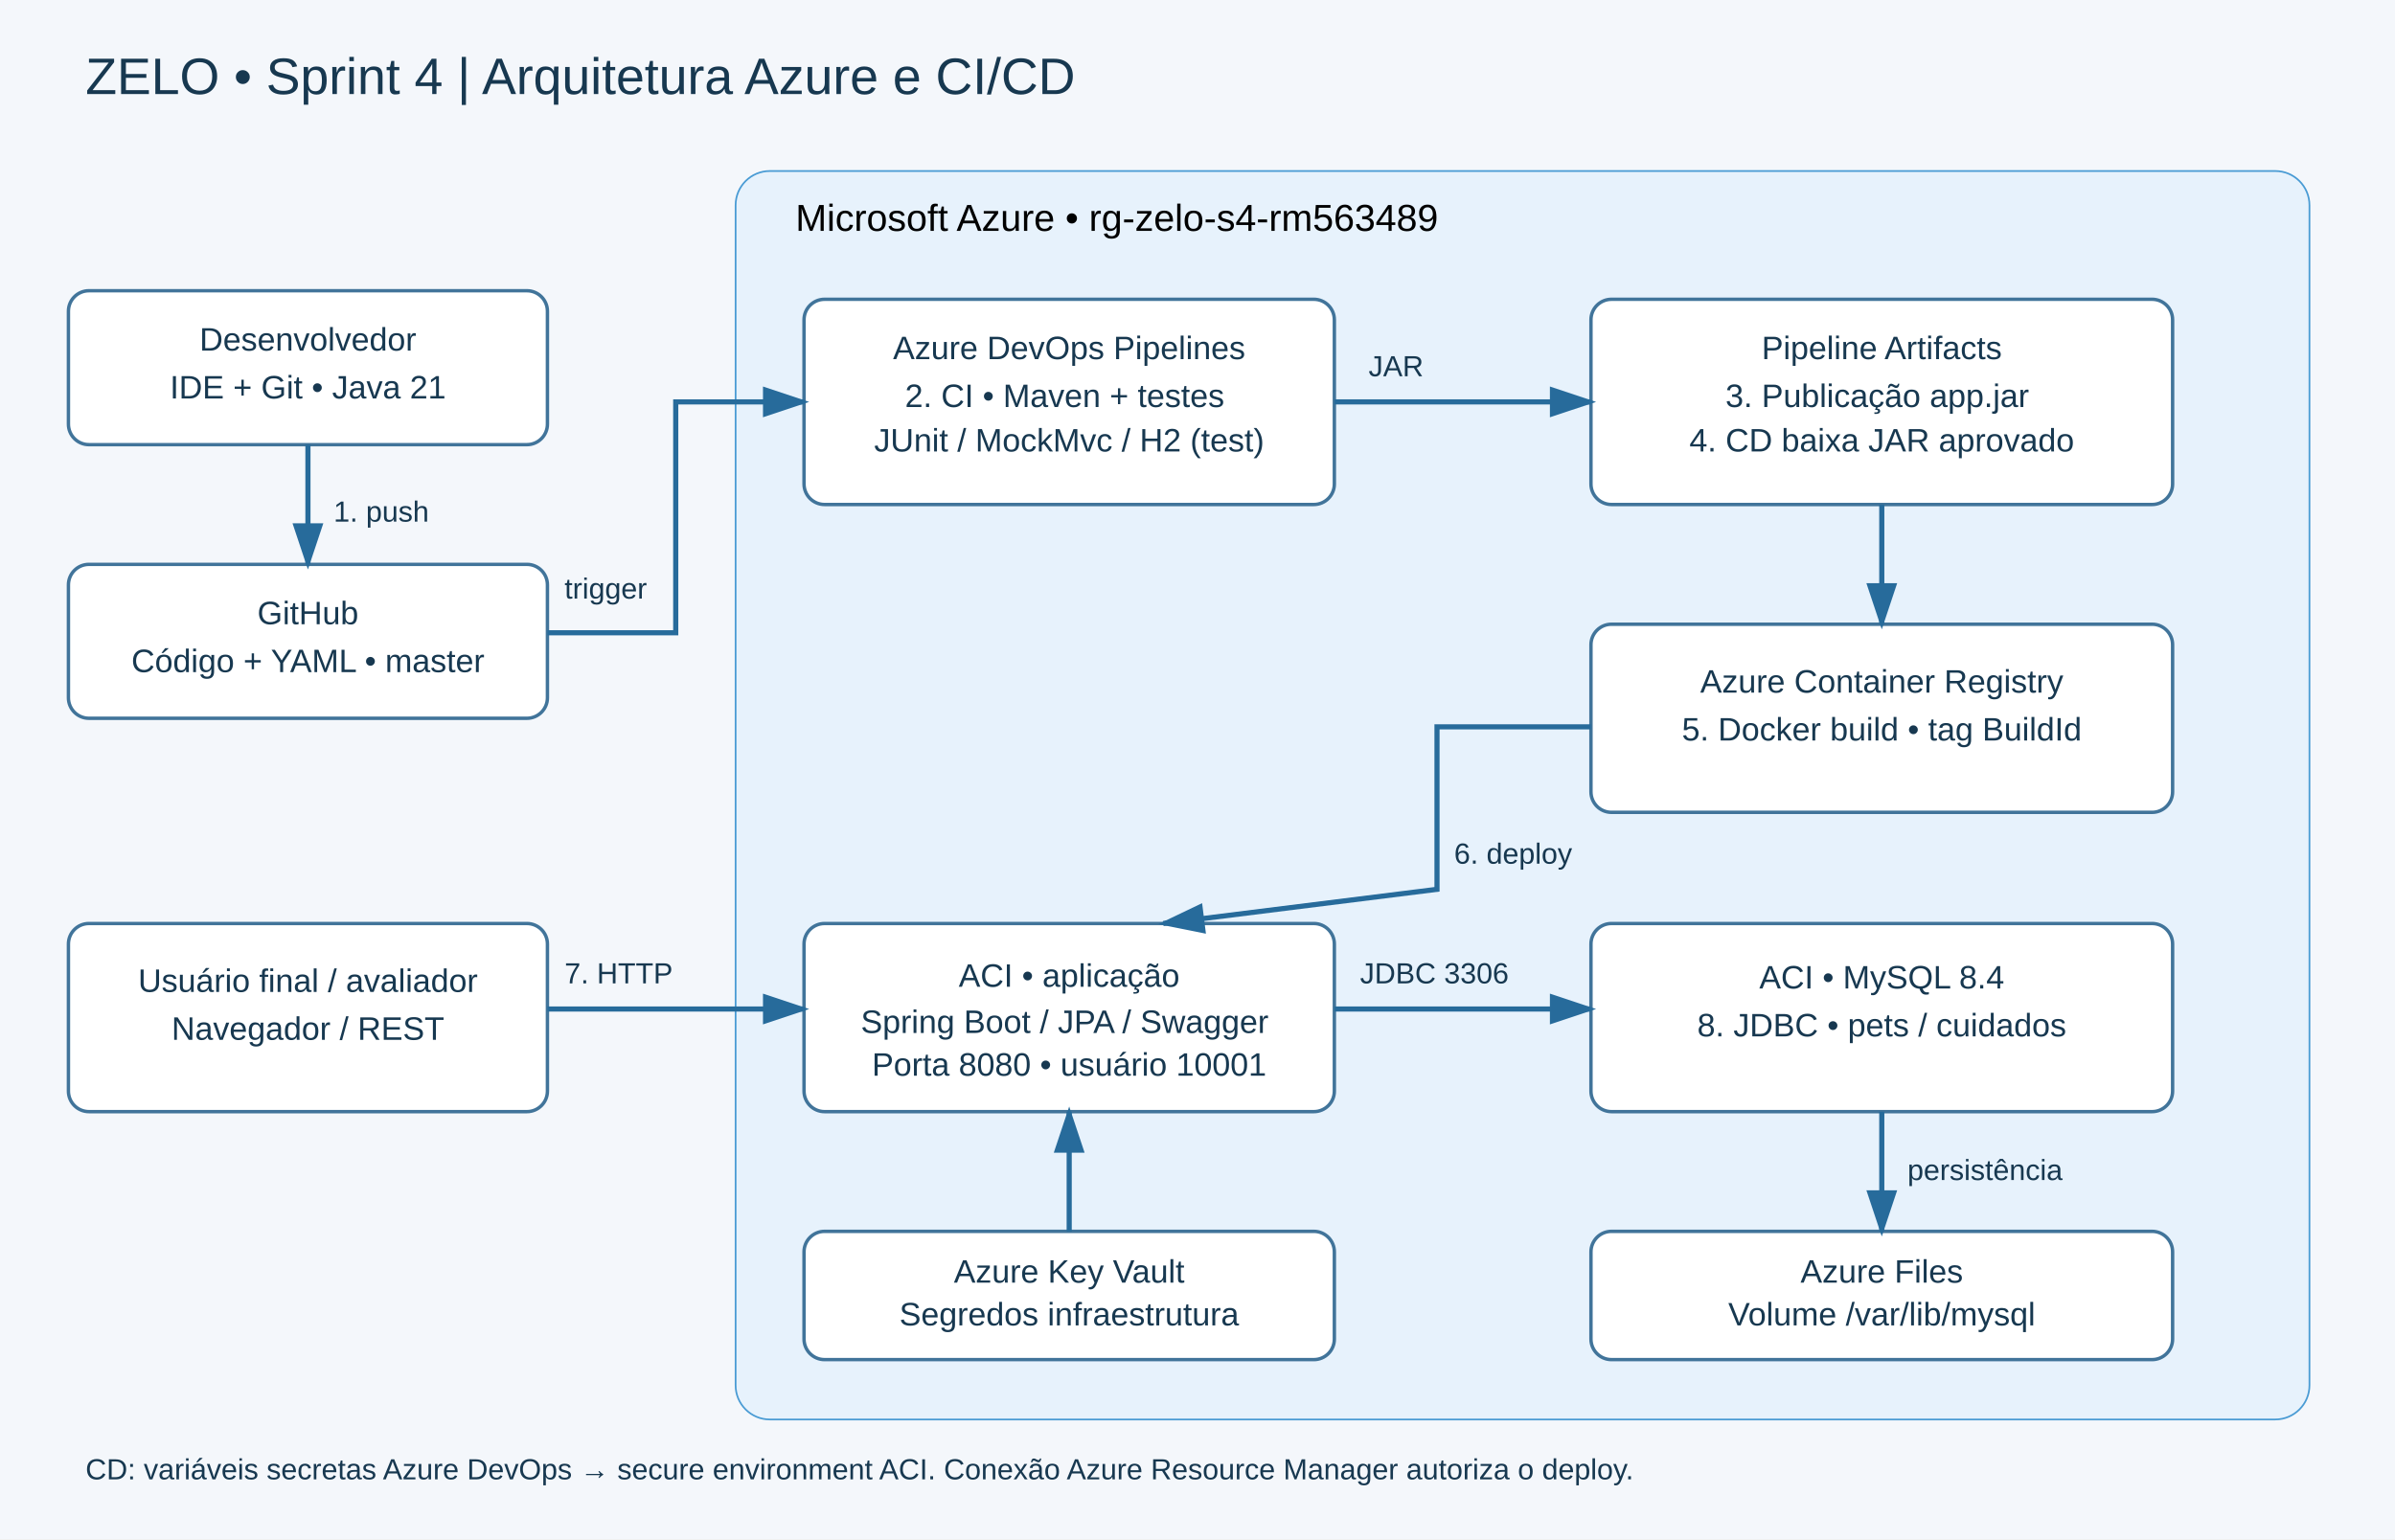
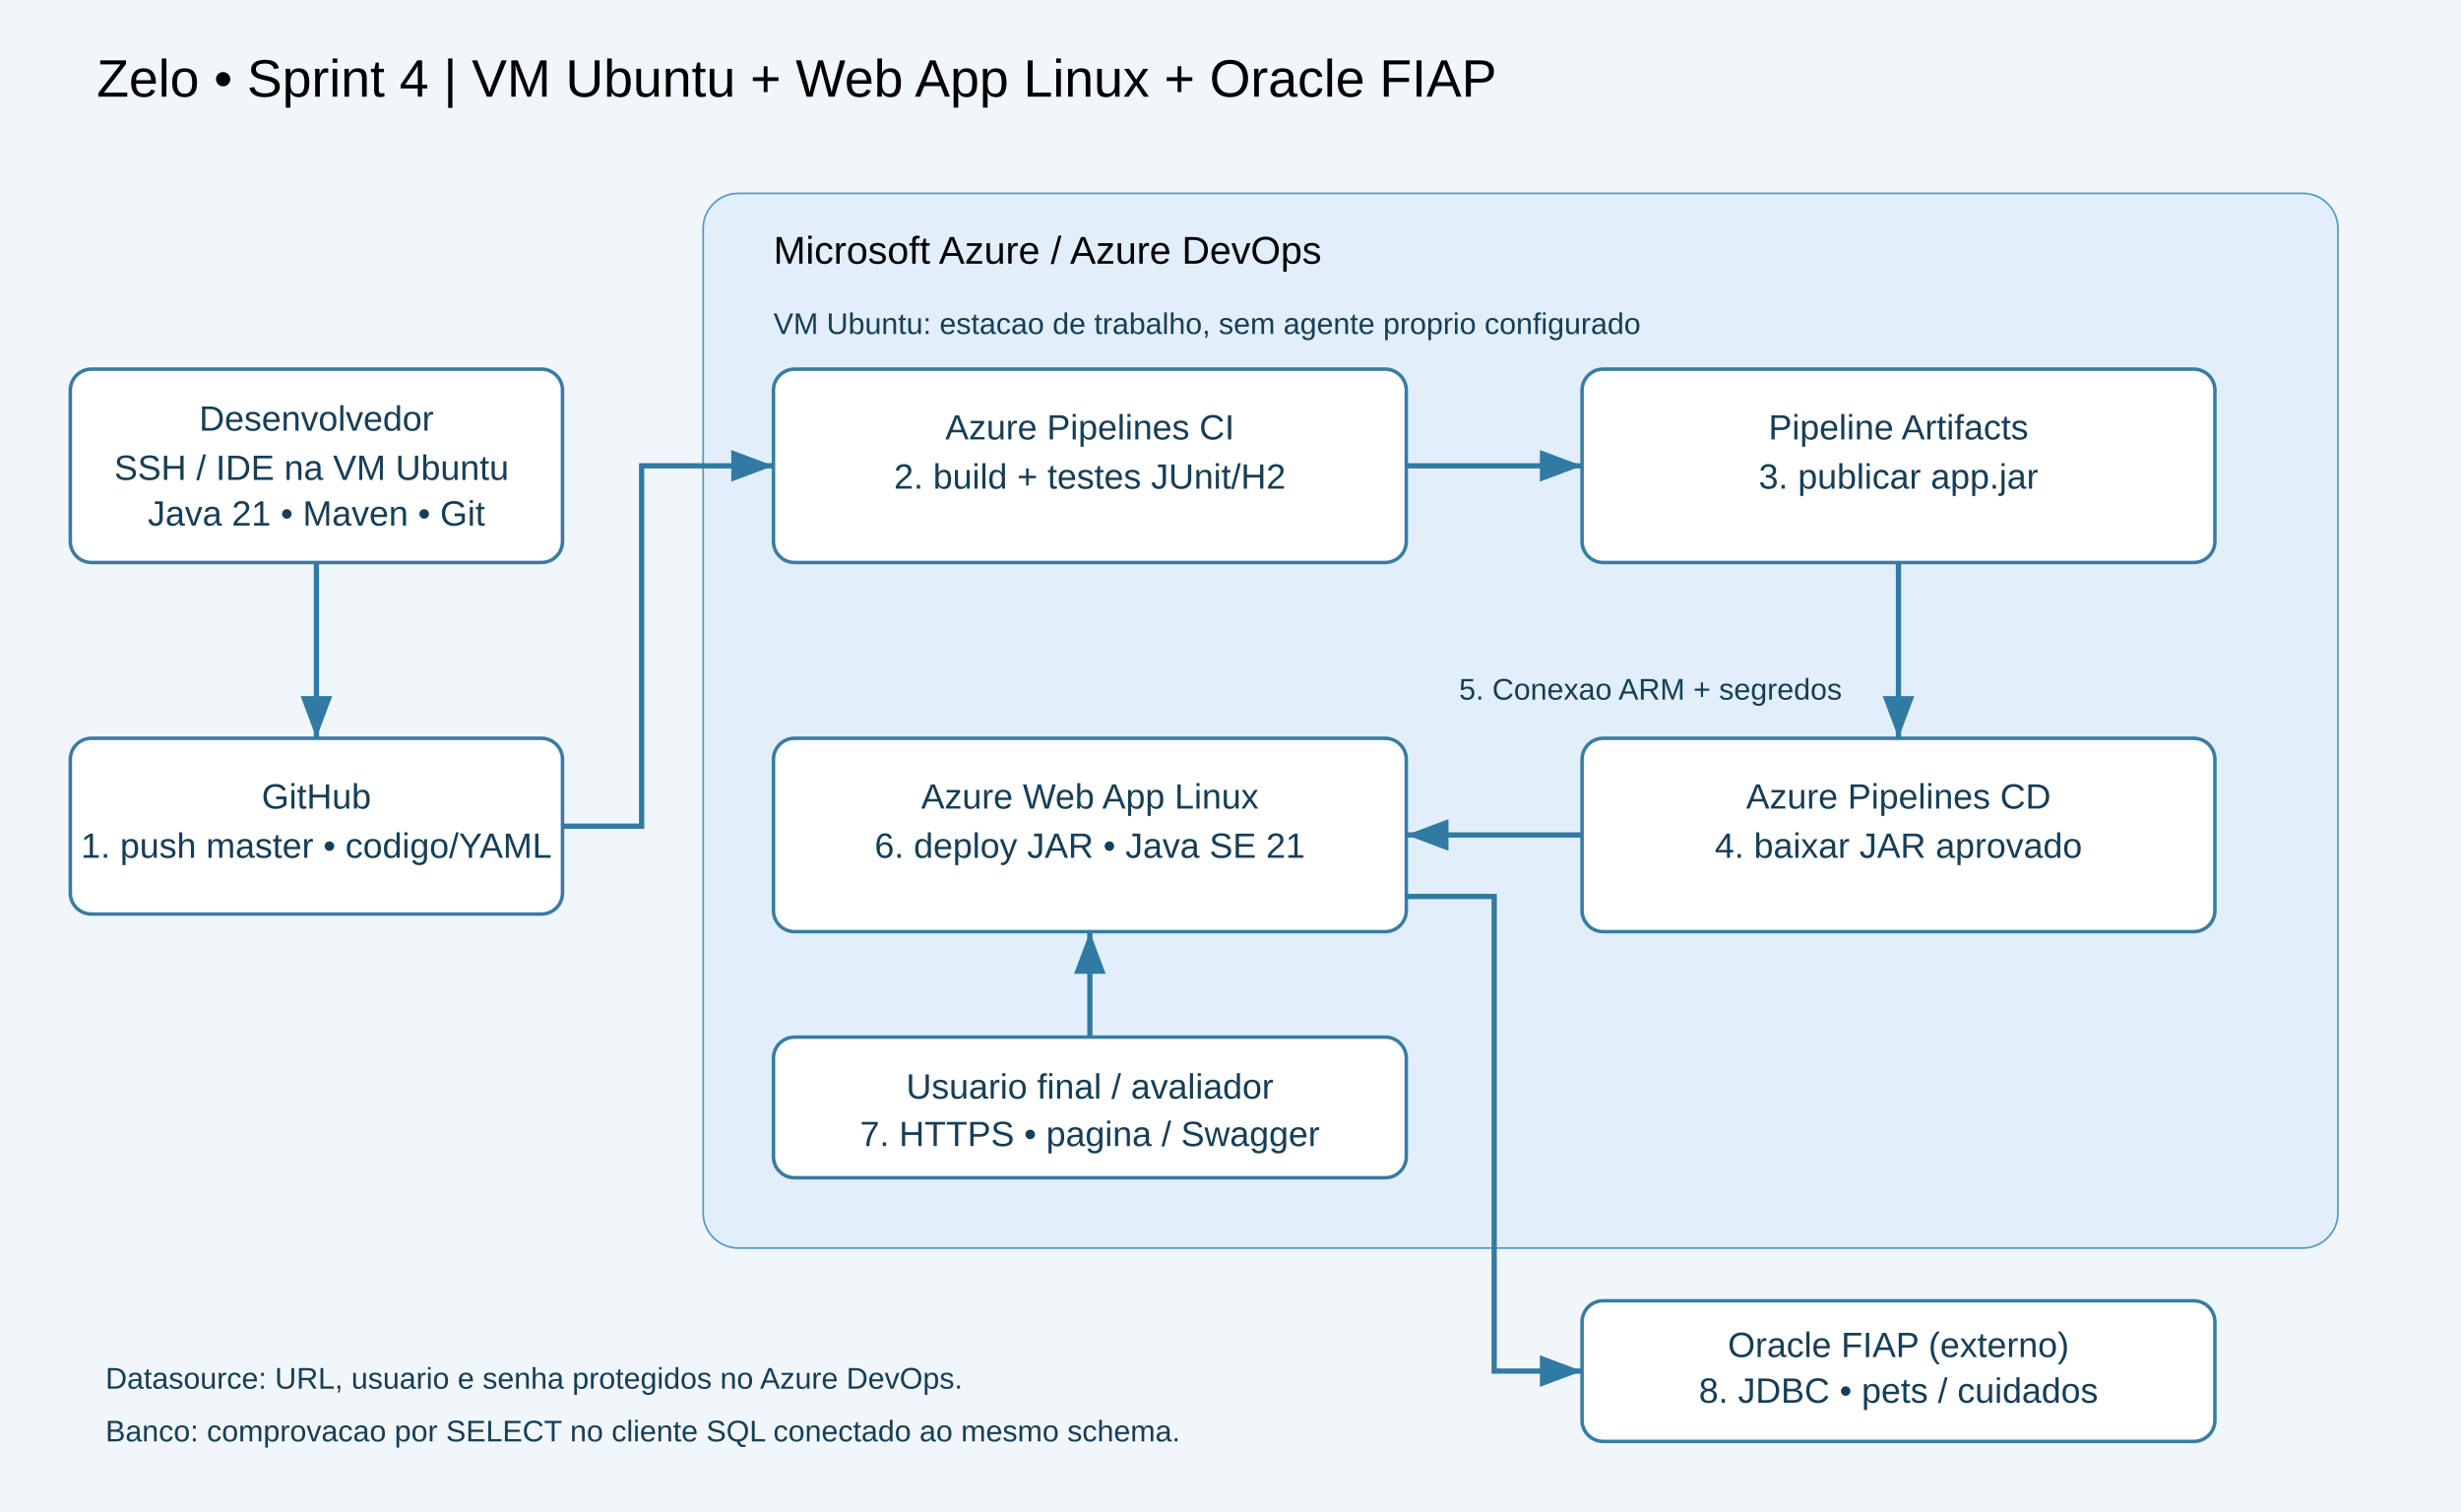
- <svg xmlns="http://www.w3.org/2000/svg" width="1400" height="900" viewBox="0 0 1400 900">
+ <svg xmlns="http://www.w3.org/2000/svg" width="1400" height="860">
  <defs>
-     <marker id="a" markerWidth="10" markerHeight="10" refX="8" refY="3" orient="auto">
-       <path d="M0,0 L0,6 L9,3 z" fill="#276b9b" />
+     <marker id="a" markerWidth="9" markerHeight="7" refX="8" refY="3" orient="auto">
+       <path d="M0 0V6L8 3Z" fill="#307aa3" />
    </marker>
  </defs>
-   <rect width="1400" height="900" fill="#f4f7fb" />
-   <text x="50" y="55" font-family="Arial" font-size="30" fill="#173850">ZELO • Sprint 4 | Arquitetura Azure e CI/CD</text>
-   <rect x="430" y="100" width="920" height="730" rx="20" fill="#e7f2fc" stroke="#499bd4" />
-   <text x="465" y="135" font-family="Arial" font-size="22">Microsoft Azure • rg-zelo-s4-rm563489</text>
-   <g fill="white" stroke="#41749a" stroke-width="2">
-     <rect x="40" y="170" width="280" height="90" rx="12" />
-     <rect x="40" y="330" width="280" height="90" rx="12" />
-     <rect x="470" y="175" width="310" height="120" rx="12" />
-     <rect x="930" y="175" width="340" height="120" rx="12" />
-     <rect x="930" y="365" width="340" height="110" rx="12" />
-     <rect x="470" y="540" width="310" height="110" rx="12" />
-     <rect x="930" y="540" width="340" height="110" rx="12" />
-     <rect x="930" y="720" width="340" height="75" rx="12" />
-     <rect x="470" y="720" width="310" height="75" rx="12" />
-     <rect x="40" y="540" width="280" height="110" rx="12" />
+   <rect width="1400" height="860" fill="#f1f6fa" />
+   <text x="55" y="55" font-family="Arial" font-size="30">Zelo • Sprint 4 | VM Ubuntu + Web App Linux + Oracle FIAP</text>
+   <rect x="400" y="110" width="930" height="600" rx="20" fill="#e2effb" stroke="#599bc5" />
+   <text x="440" y="150" font-family="Arial" font-size="22">Microsoft Azure / Azure DevOps</text>
+   <g stroke="#377ca3" fill="white" stroke-width="2">
+     <rect x="40" y="210" width="280" height="110" rx="12" />
+     <rect x="40" y="420" width="280" height="100" rx="12" />
+     <rect x="440" y="210" width="360" height="110" rx="12" />
+     <rect x="900" y="210" width="360" height="110" rx="12" />
+     <rect x="900" y="420" width="360" height="110" rx="12" />
+     <rect x="440" y="420" width="360" height="110" rx="12" />
+     <rect x="440" y="590" width="360" height="80" rx="12" />
+     <rect x="900" y="740" width="360" height="80" rx="12" />
  </g>
-   <g font-family="Arial" font-size="19" fill="#173850" text-anchor="middle">
-     <text x="180" y="205">Desenvolvedor<tspan x="180" dy="28">IDE + Git • Java 21</tspan>
+   <g font-family="Arial" font-size="20" text-anchor="middle" fill="#173e57">
+     <text x="180" y="245">Desenvolvedor<tspan x="180" dy="28">SSH / IDE na VM Ubuntu</tspan>
+       <tspan x="180" dy="26">Java 21 • Maven • Git</tspan>
    </text>
-     <text x="180" y="365">GitHub<tspan x="180" dy="28">Código + YAML • master</tspan>
+     <text x="180" y="460">GitHub<tspan x="180" dy="28">1. push master • codigo/YAML</tspan>
    </text>
-     <text x="625" y="210">Azure DevOps Pipelines<tspan x="625" dy="28">2. CI • Maven + testes</tspan>
-       <tspan x="625" dy="26">JUnit / MockMvc / H2 (test)</tspan>
+     <text x="620" y="250">Azure Pipelines CI<tspan x="620" dy="28">2. build + testes JUnit/H2</tspan>
    </text>
-     <text x="1100" y="210">Pipeline Artifacts<tspan x="1100" dy="28">3. Publicação app.jar</tspan>
-       <tspan x="1100" dy="26">4. CD baixa JAR aprovado</tspan>
+     <text x="1080" y="250">Pipeline Artifacts<tspan x="1080" dy="28">3. publicar app.jar</tspan>
    </text>
-     <text x="1100" y="405">Azure Container Registry<tspan x="1100" dy="28">5. Docker build • tag BuildId</tspan>
+     <text x="1080" y="460">Azure Pipelines CD<tspan x="1080" dy="28">4. baixar JAR aprovado</tspan>
    </text>
-     <text x="625" y="577">ACI • aplicação<tspan x="625" dy="27">Spring Boot / JPA / Swagger</tspan>
-       <tspan x="625" dy="25">Porta 8080 • usuário 10001</tspan>
+     <text x="620" y="460">Azure Web App Linux<tspan x="620" dy="28">6. deploy JAR • Java SE 21</tspan>
    </text>
-     <text x="1100" y="578">ACI • MySQL 8.4<tspan x="1100" dy="28">8. JDBC • pets / cuidados</tspan>
+     <text x="620" y="625">Usuario final / avaliador<tspan x="620" dy="27">7. HTTPS • pagina / Swagger</tspan>
    </text>
-     <text x="1100" y="750">Azure Files<tspan x="1100" dy="25">Volume /var/lib/mysql</tspan>
-     </text>
-     <text x="625" y="750">Azure Key Vault<tspan x="625" dy="25">Segredos infraestrutura</tspan>
-     </text>
-     <text x="180" y="580">Usuário final / avaliador<tspan x="180" dy="28">Navegador / REST</tspan>
+     <text x="1080" y="772">Oracle FIAP (externo)<tspan x="1080" dy="26">8. JDBC • pets / cuidados</tspan>
    </text>
  </g>
-   <g fill="none" stroke="#276b9b" stroke-width="3" marker-end="url(#a)">
-     <path d="M180 260 V330" />
-     <path d="M320 370 L395 370 L395 235 L470 235" />
-     <path d="M780 235 H930" />
-     <path d="M1100 295 V365" />
-     <path d="M930 425 L840 425 L840 520 L680 540" />
-     <path d="M320 590 H470" />
-     <path d="M780 590 H930" />
-     <path d="M1100 650 V720" />
-     <path d="M625 720 V650" />
+   <g fill="none" stroke="#307aa3" stroke-width="3" marker-end="url(#a)">
+     <path d="M180 320V420" />
+     <path d="M320 470H365V265H440" />
+     <path d="M800 265H900" />
+     <path d="M1080 320V420" />
+     <path d="M900 475H800" />
+     <path d="M620 590V530" />
+     <path d="M800 510H850V780H900" />
  </g>
-   <g font-family="Arial" font-size="17" fill="#173850">
-     <text x="195" y="305">1. push</text>
-     <text x="330" y="350">trigger</text>
-     <text x="800" y="220">JAR</text>
-     <text x="850" y="505">6. deploy</text>
-     <text x="330" y="575">7. HTTP</text>
-     <text x="795" y="575">JDBC 3306</text>
-     <text x="1115" y="690">persistência</text>
-     <text x="50" y="865">CD: variáveis secretas Azure DevOps → secure environment ACI. Conexão Azure Resource Manager autoriza o deploy.</text>
+   <g font-family="Arial" font-size="17" fill="#173e57">
+     <text x="830" y="398">5. Conexao ARM + segredos</text>
+     <text x="440" y="190">VM Ubuntu: estacao de trabalho, sem agente proprio configurado</text>
+     <text x="60" y="790">Datasource: URL, usuario e senha protegidos no Azure DevOps.</text>
+     <text x="60" y="820">Banco: comprovacao por SELECT no cliente SQL conectado ao mesmo schema.</text>
  </g>
</svg>
